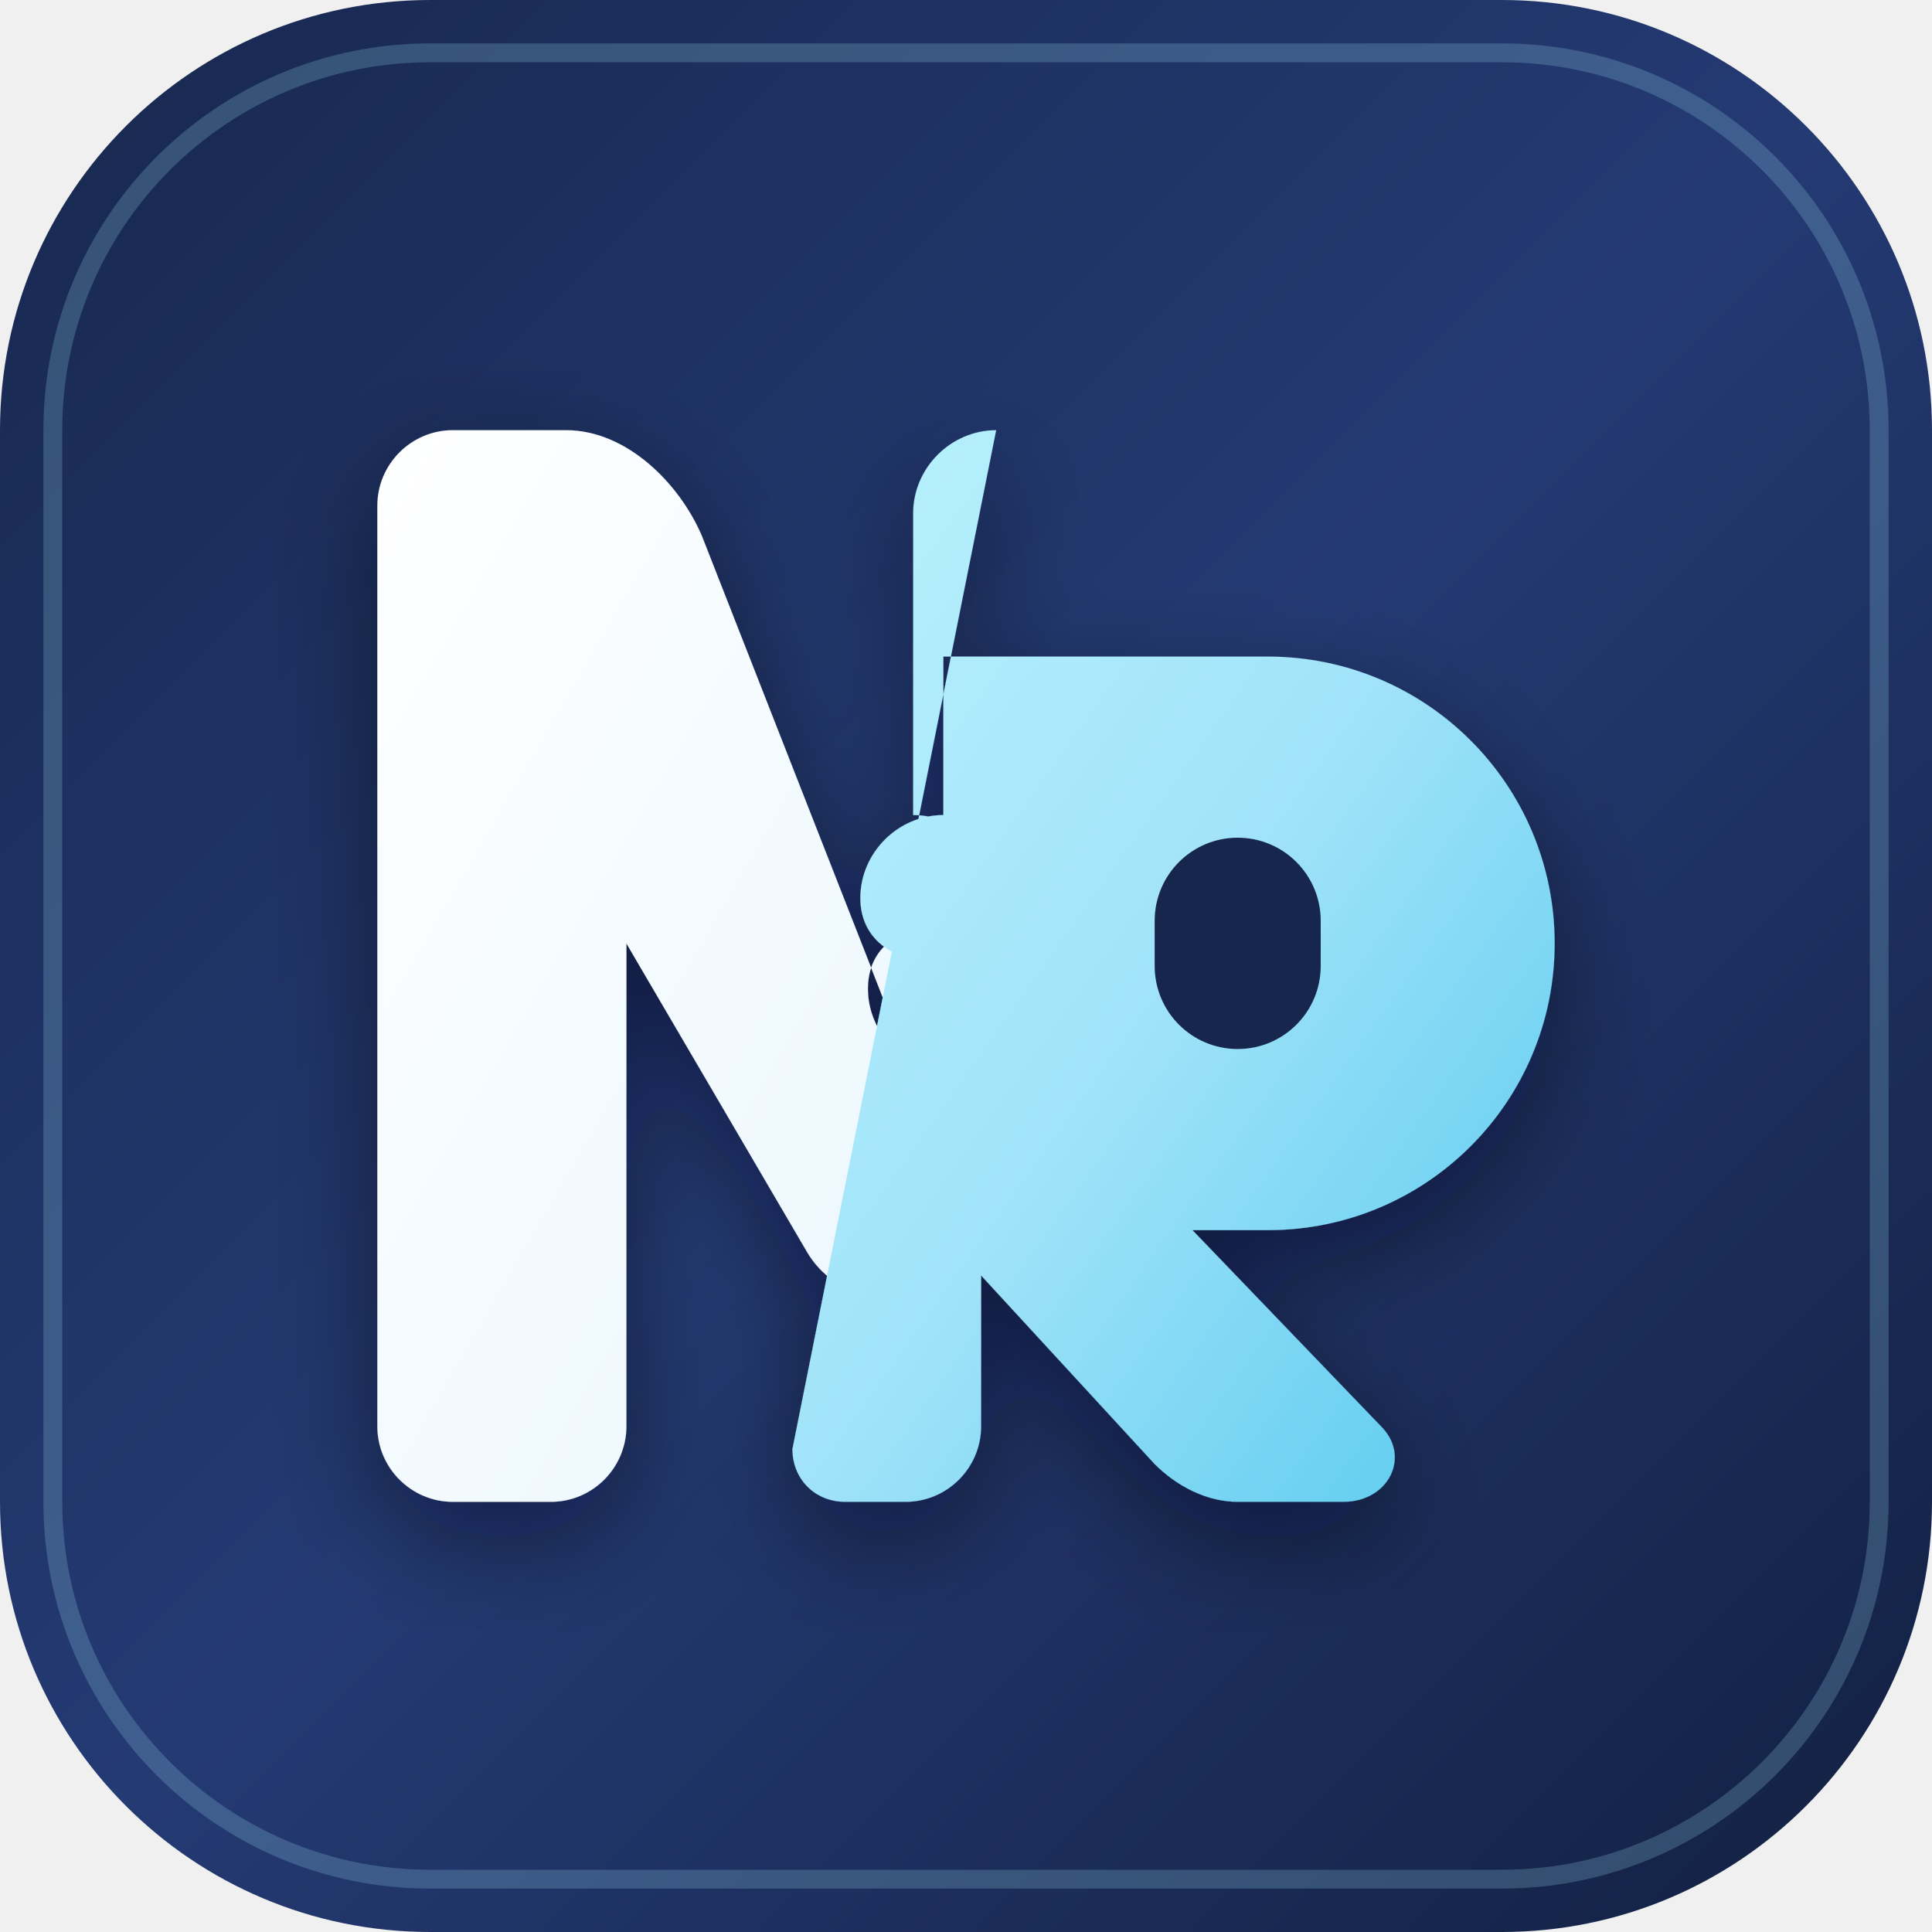
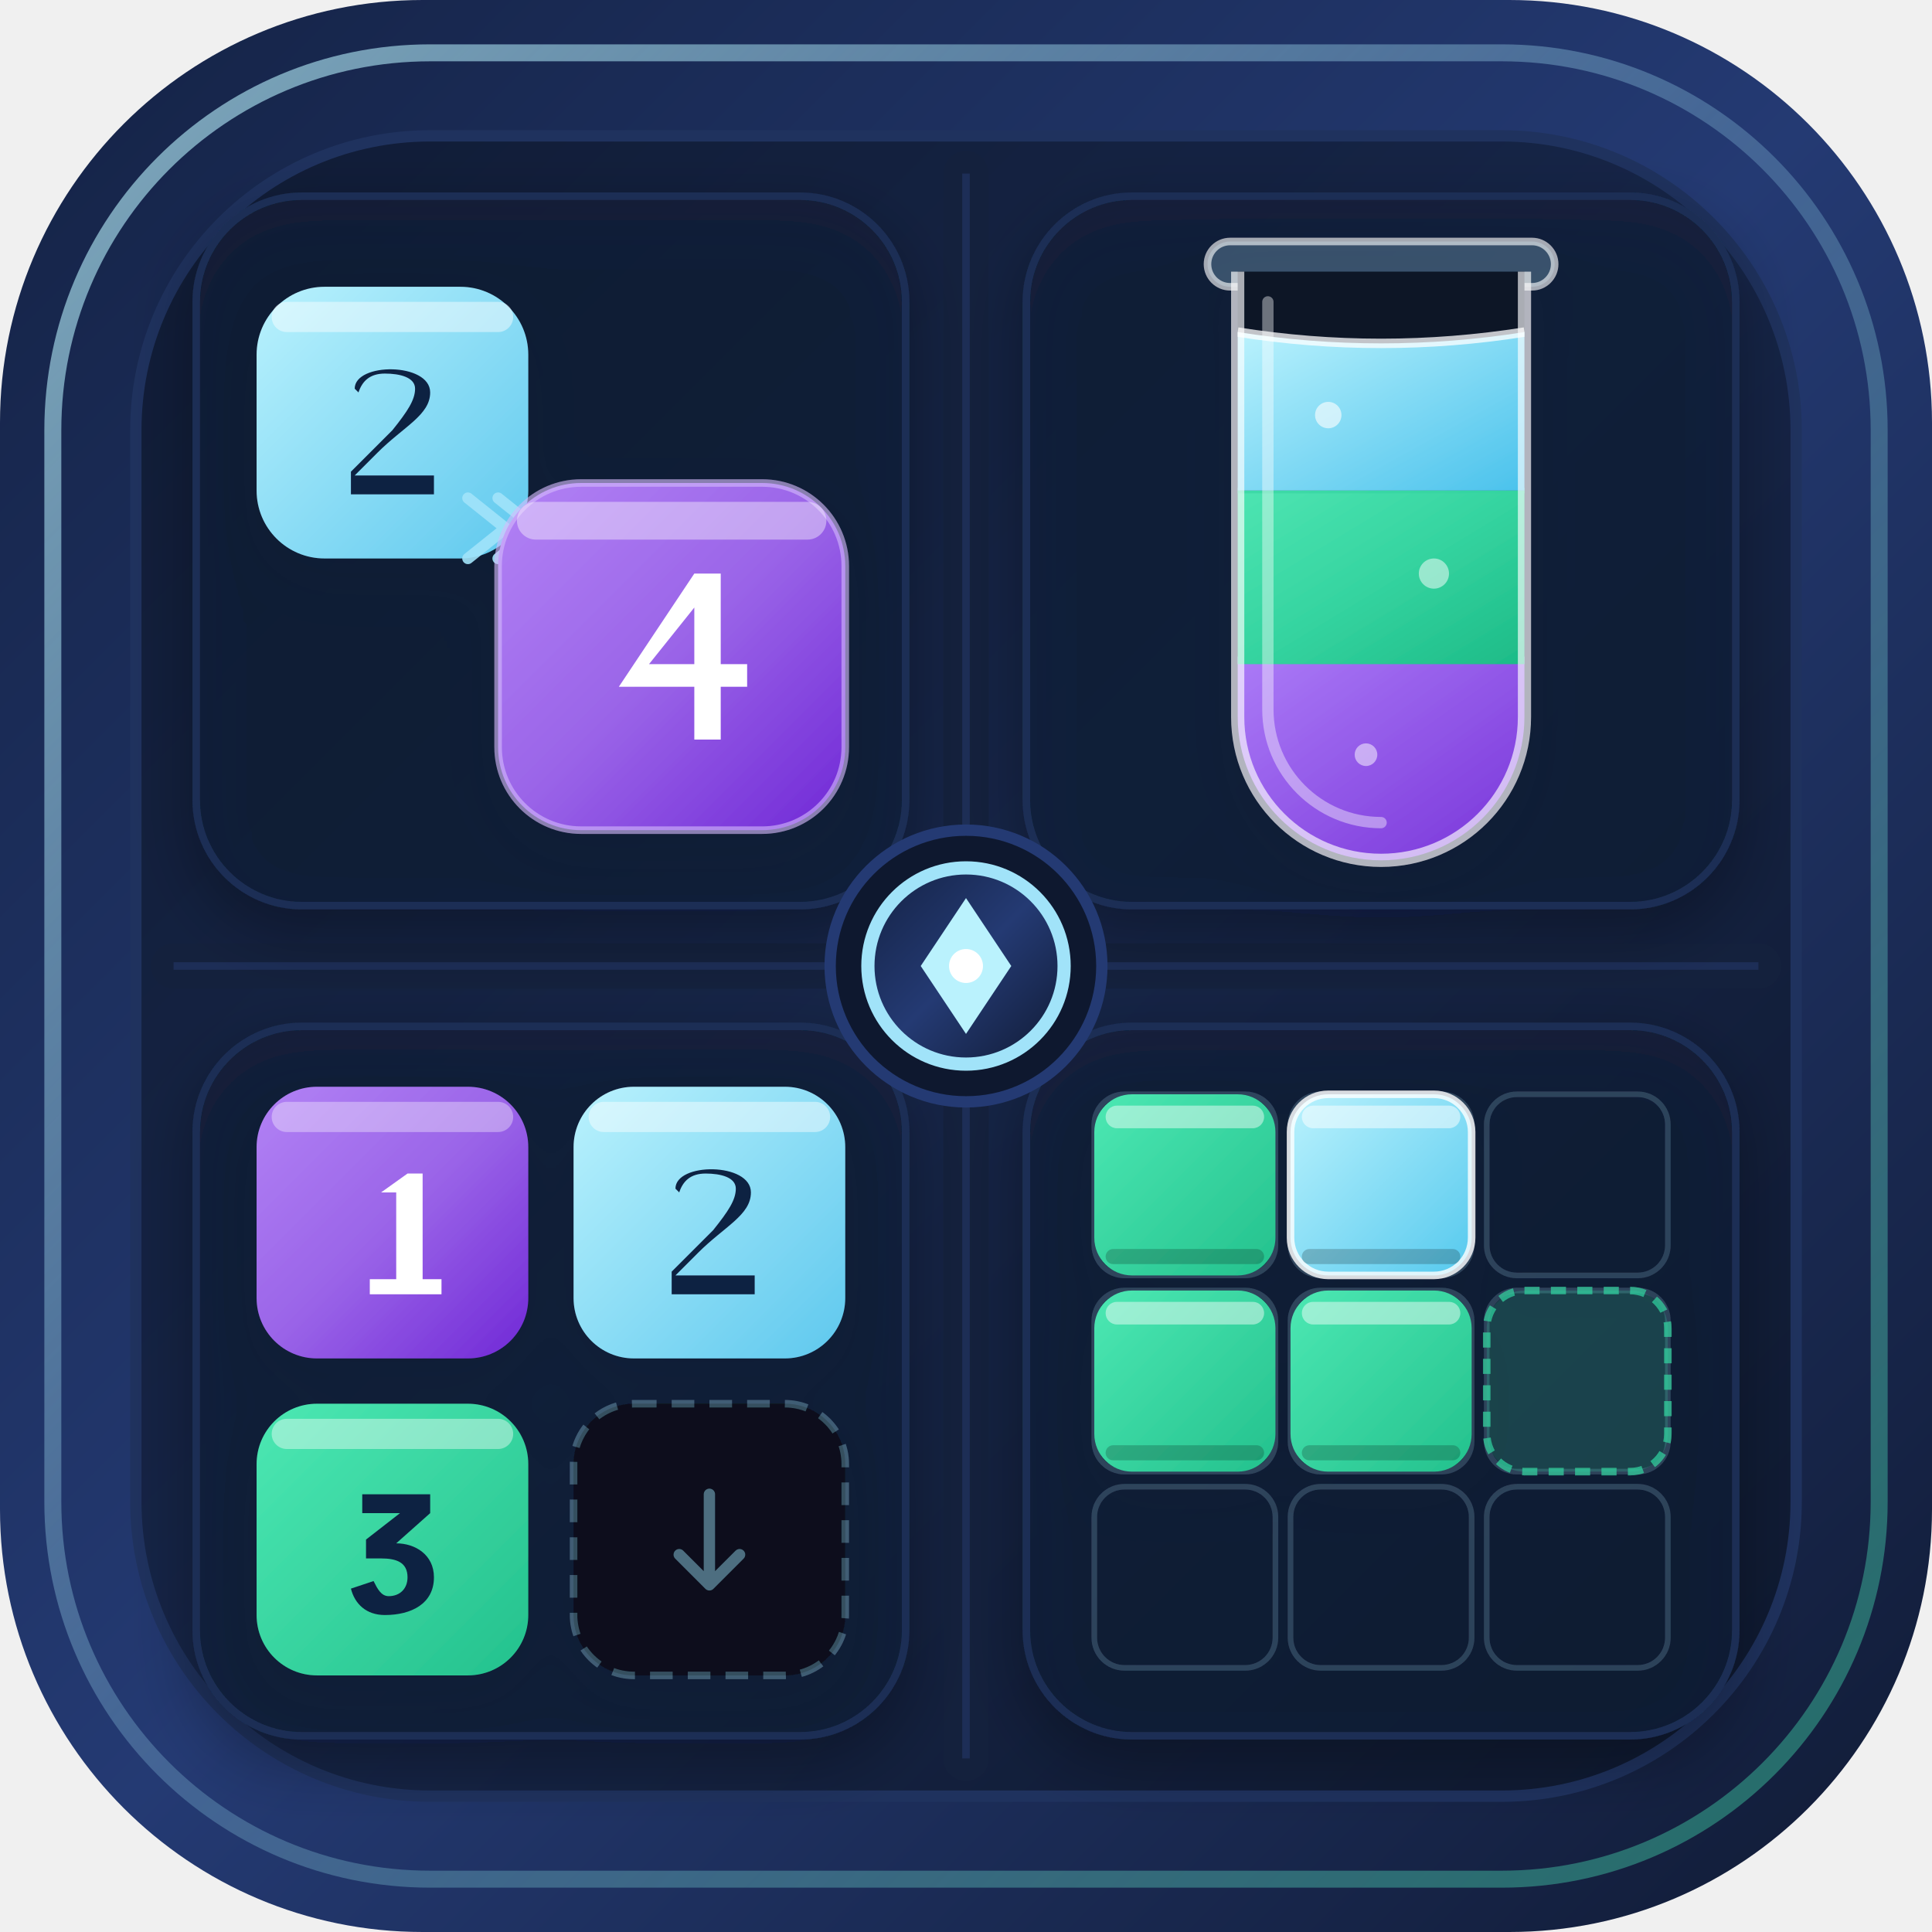
<svg xmlns="http://www.w3.org/2000/svg" viewBox="0 0 512 512" width="512" height="512">
  <defs>
-     <linearGradient id="mpBgGrad" x1="0%" y1="0%" x2="100%" y2="100%">
-       <stop offset="0%" stop-color="#17274E" />
+     <linearGradient id="mpBoardBg" x1="0%" y1="0%" x2="100%" y2="100%">
+       <stop offset="0%" stop-color="#142244" />
      <stop offset="50%" stop-color="#243A73" />
-       <stop offset="100%" stop-color="#121F40" />
+       <stop offset="100%" stop-color="#101A33" />
    </linearGradient>
-     <linearGradient id="mpAccentGrad" x1="0%" y1="0%" x2="100%" y2="100%">
+     <linearGradient id="mpRimGrad" x1="0%" y1="0%" x2="100%" y2="100%">
+       <stop offset="0%" stop-color="#BAF2FD" stop-opacity="0.65" />
+       <stop offset="50%" stop-color="#A1E3F9" stop-opacity="0.25" />
+       <stop offset="100%" stop-color="#35D4A0" stop-opacity="0.45" />
+     </linearGradient>
+     <linearGradient id="mpMergeBlue" x1="0%" y1="0%" x2="100%" y2="100%">
      <stop offset="0%" stop-color="#BAF2FD" />
-       <stop offset="50%" stop-color="#A1E3F9" />
+       <stop offset="100%" stop-color="#5EC8EE" />
+     </linearGradient>
+     <linearGradient id="mpMergePurple" x1="0%" y1="0%" x2="100%" y2="100%">
+       <stop offset="0%" stop-color="#B282F5" />
+       <stop offset="50%" stop-color="#9A64E8" />
+       <stop offset="100%" stop-color="#7028D6" />
+     </linearGradient>
+     <linearGradient id="mpLiquidBlue" x1="0%" y1="0%" x2="100%" y2="100%">
+       <stop offset="0%" stop-color="#BAF2FD" />
+       <stop offset="100%" stop-color="#4AC2EC" />
+     </linearGradient>
+     <linearGradient id="mpLiquidGreen" x1="0%" y1="0%" x2="100%" y2="100%">
+       <stop offset="0%" stop-color="#4EE5B2" />
+       <stop offset="50%" stop-color="#35D4A0" />
+       <stop offset="100%" stop-color="#1DBB87" />
+     </linearGradient>
+     <linearGradient id="mpLiquidPurple" x1="0%" y1="0%" x2="100%" y2="100%">
+       <stop offset="0%" stop-color="#AB7BF7" />
+       <stop offset="100%" stop-color="#7834D9" />
+     </linearGradient>
+     <linearGradient id="mpBlockGreen" x1="0%" y1="0%" x2="100%" y2="100%">
+       <stop offset="0%" stop-color="#4CE8B3" />
+       <stop offset="100%" stop-color="#24C18D" />
+     </linearGradient>
+     <linearGradient id="mpBlockAccent" x1="0%" y1="0%" x2="100%" y2="100%">
+       <stop offset="0%" stop-color="#BAF2FD" />
      <stop offset="100%" stop-color="#55C9EE" />
    </linearGradient>
-     <linearGradient id="mpWhiteGrad" x1="0%" y1="0%" x2="100%" y2="100%">
-       <stop offset="0%" stop-color="#FFFFFF" />
-       <stop offset="100%" stop-color="#E8F6FE" />
-     </linearGradient>
-     <filter id="mpShadow" x="-12%" y="-12%" width="124%" height="124%">
-       <feDropShadow dx="0" dy="10" stdDeviation="14" flood-color="#050A18" flood-opacity="0.48" />
+     <filter id="mpDropGlow" x="-20%" y="-20%" width="140%" height="140%">
+       <feDropShadow dx="0" dy="6" stdDeviation="8" flood-color="#050A18" flood-opacity="0.45" />
    </filter>
  </defs>
-   <rect width="512" height="512" rx="114" fill="url(#mpBgGrad)" />
-   <rect x="14" y="14" width="484" height="484" rx="100" fill="none" stroke="#A1E3F9" stroke-opacity="0.22" stroke-width="5" />
-   <g filter="url(#mpShadow)">
-     <path d="       M 120 114       C 109 114 100 123 100 134       L 100 378       C 100 389 109 398 120 398       L 146 398       C 157 398 166 389 166 378       L 166 250       L 214 332       C 220 342 232 346 242 342       C 248 339 252 334 252 326       L 252 284       C 240 284 230 274 230 262       C 230 240 266 240 266 262       C 266 274 256 284 244 284       L 244 290       L 186 142       C 180 128 166 114 150 114       Z" fill="url(#mpWhiteGrad)" />
-     <path d="       M 264 114       C 252 114 242 124 242 136       L 242 216       C 254 216 264 226 264 238       C 264 260 228 260 228 238       C 228 226 238 216 250 216       L 250 174       L 336 174       C 378 174 412 208 412 250       C 412 292 378 326 336 326       L 316 326       L 366 378       C 374 386 368 398 356 398       L 328 398       C 320 398 312 394 306 388       L 260 338       L 260 378       C 260 389 251 398 240 398       L 224 398       C 216 398 210 392 210 384       Z" fill="url(#mpAccentGrad)" />
-     <rect x="306" y="222" width="44" height="56" rx="22" fill="#17274E" />
+   <rect width="512" height="512" rx="112" fill="url(#mpBoardBg)" />
+   <rect x="14" y="14" width="484" height="484" rx="100" fill="none" stroke="url(#mpRimGrad)" stroke-width="4.5" />
+   <rect x="36" y="36" width="440" height="440" rx="78" fill="#0B1426" fill-opacity="0.55" stroke="#1F325E" stroke-width="3" />
+   <line x1="256" y1="46" x2="256" y2="466" stroke="#14213D" stroke-width="12" stroke-linecap="round" />
+   <line x1="256" y1="46" x2="256" y2="466" stroke="#2B437D" stroke-width="2" stroke-opacity="0.4" />
+   <line x1="46" y1="256" x2="466" y2="256" stroke="#14213D" stroke-width="12" stroke-linecap="round" />
+   <line x1="46" y1="256" x2="466" y2="256" stroke="#2B437D" stroke-width="2" stroke-opacity="0.4" />
+   <g id="quadrant-merge" filter="url(#mpDropGlow)">
+     <rect x="52" y="52" width="188" height="188" rx="28" fill="#131E37" fill-opacity="0.6" stroke="#1E2F54" stroke-width="2" />
+     <g transform="translate(68, 76)">
+       <rect width="72" height="72" rx="18" fill="url(#mpMergeBlue)" />
+       <rect x="4" y="4" width="64" height="8" rx="4" fill="#FFFFFF" fill-opacity="0.45" />
+       <path d="M 26 27 C 26 20 46 20 46 28 C 46 34 39 37 32 44 L 26 50 L 47 50 L 47 55 L 25 55 L 25 49 L 36 38 C 40 33 42 30 42 27 C 42 24 38 23 34 23 C 30 23 28 25 27 28 Z" fill="#102042" />
+     </g>
+     <path d="M 124 132 L 134 140 L 124 148 M 132 132 L 142 140 L 132 148" fill="none" stroke="#A1E3F9" stroke-width="3" stroke-linecap="round" stroke-linejoin="round" opacity="0.9" />
+     <g transform="translate(132, 128)">
+       <rect width="92" height="92" rx="22" fill="url(#mpMergePurple)" stroke="#D4BBFC" stroke-width="2" stroke-opacity="0.6" />
+       <rect x="5" y="5" width="82" height="10" rx="5" fill="#FFFFFF" fill-opacity="0.4" />
+       <path d="M 52 24 L 32 54 L 52 54 L 52 68 L 59 68 L 59 54 L 66 54 L 66 48 L 59 48 L 59 24 Z M 52 33 L 52 48 L 40 48 Z" fill="#FFFFFF" />
+     </g>
+   </g>
+   <g id="quadrant-colorsort" filter="url(#mpDropGlow)">
+     <rect x="272" y="52" width="188" height="188" rx="28" fill="#131E37" fill-opacity="0.6" stroke="#1E2F54" stroke-width="2" />
+     <g transform="translate(328, 64)">
+       <rect x="-8" y="0" width="92" height="12" rx="6" fill="#A1E3F9" fill-opacity="0.25" stroke="#FFFFFF" stroke-opacity="0.6" stroke-width="2" />
+       <clipPath id="mpTubeClip">
+         <path d="M 0 8 L 0 126 A 38 38 0 0 0 76 126 L 76 8 Z" />
+       </clipPath>
+       <g clip-path="url(#mpTubeClip)">
+         <rect x="0" y="8" width="76" height="160" fill="#0C1527" />
+         <path d="M 0 110 L 0 126 A 38 38 0 0 0 76 126 L 76 110 Z" fill="url(#mpLiquidPurple)" />
+         <rect x="0" y="66" width="76" height="46" fill="url(#mpLiquidGreen)" />
+         <line x1="0" y1="66" x2="76" y2="66" stroke="#35D4A0" stroke-width="1.5" stroke-opacity="0.6" />
+         <path d="M 0 24 Q 38 30 76 24 L 76 66 L 0 66 Z" fill="url(#mpLiquidBlue)" />
+         <path d="M 0 24 Q 38 30 76 24" fill="none" stroke="#FFFFFF" stroke-width="2.5" stroke-opacity="0.75" />
+         <circle cx="24" cy="46" r="3.5" fill="#FFFFFF" fill-opacity="0.6" />
+         <circle cx="52" cy="88" r="4" fill="#FFFFFF" fill-opacity="0.5" />
+         <circle cx="34" cy="136" r="3" fill="#FFFFFF" fill-opacity="0.5" />
+       </g>
+       <path d="M 0 8 L 0 126 A 38 38 0 0 0 76 126 L 76 8" fill="none" stroke="#FFFFFF" stroke-width="3.5" stroke-opacity="0.65" />
+       <path d="M 8 16 L 8 124 A 30 30 0 0 0 38 154" fill="none" stroke="#FFFFFF" stroke-width="3" stroke-linecap="round" stroke-opacity="0.4" />
+     </g>
+   </g>
+   <g id="quadrant-slide" filter="url(#mpDropGlow)">
+     <rect x="52" y="272" width="188" height="188" rx="28" fill="#131E37" fill-opacity="0.6" stroke="#1E2F54" stroke-width="2" />
+     <g transform="translate(68, 288)">
+       <g transform="translate(0, 0)">
+         <rect width="72" height="72" rx="16" fill="url(#mpMergePurple)" />
+         <rect x="4" y="4" width="64" height="8" rx="4" fill="#FFFFFF" fill-opacity="0.35" />
+         <path d="M 33 28 L 40 23 L 44 23 L 44 51 L 37 51 L 37 28 Z M 30 51 L 49 51 L 49 55 L 30 55 Z" fill="#FFFFFF" />
+       </g>
+       <g transform="translate(84, 0)">
+         <rect width="72" height="72" rx="16" fill="url(#mpMergeBlue)" />
+         <rect x="4" y="4" width="64" height="8" rx="4" fill="#FFFFFF" fill-opacity="0.45" />
+         <path d="M 27 27 C 27 20 47 20 47 28 C 47 34 40 37 33 44 L 27 50 L 48 50 L 48 55 L 26 55 L 26 49 L 37 38 C 41 33 43 30 43 27 C 43 24 39 23 35 23 C 31 23 29 25 28 28 Z" fill="#102042" />
+       </g>
+       <g transform="translate(0, 84)">
+         <rect width="72" height="72" rx="16" fill="url(#mpBlockGreen)" />
+         <rect x="4" y="4" width="64" height="8" rx="4" fill="#FFFFFF" fill-opacity="0.4" />
+         <path d="M 28 24 L 46 24 L 46 29 L 37 37 C 42 37 47 40 47 46 C 47 53 41 56 34 56 C 29 56 26 53 25 49 L 31 47 C 32 49 33 51 35 51 C 38 51 40 49 40 46 C 40 42 37 41 33 41 L 29 41 L 29 36 L 38 29 L 28 29 Z" fill="#102042" />
+       </g>
+       <g transform="translate(84, 84)">
+         <rect width="72" height="72" rx="16" fill="#080F1D" stroke="#A1E3F9" stroke-width="2" stroke-opacity="0.3" stroke-dasharray="6 4" />
+         <path d="M 36 24 L 36 48 M 28 40 L 36 48 L 44 40" fill="none" stroke="#A1E3F9" stroke-width="3" stroke-linecap="round" stroke-linejoin="round" opacity="0.45" />
+       </g>
+     </g>
+   </g>
+   <g id="quadrant-blockfit" filter="url(#mpDropGlow)">
+     <rect x="272" y="272" width="188" height="188" rx="28" fill="#131E37" fill-opacity="0.6" stroke="#1E2F54" stroke-width="2" />
+     <g transform="translate(290, 290)">
+       <g opacity="0.18" stroke="#A1E3F9" stroke-width="1.5">
+         <rect x="0" y="0" width="48" height="48" rx="8" fill="none" />
+         <rect x="52" y="0" width="48" height="48" rx="8" fill="none" />
+         <rect x="104" y="0" width="48" height="48" rx="8" fill="none" />
+         <rect x="0" y="52" width="48" height="48" rx="8" fill="none" />
+         <rect x="52" y="52" width="48" height="48" rx="8" fill="none" />
+         <rect x="104" y="52" width="48" height="48" rx="8" fill="none" />
+         <rect x="0" y="104" width="48" height="48" rx="8" fill="none" />
+         <rect x="52" y="104" width="48" height="48" rx="8" fill="none" />
+         <rect x="104" y="104" width="48" height="48" rx="8" fill="none" />
+       </g>
+       <g transform="translate(0, 0)">
+         <rect width="48" height="48" rx="10" fill="url(#mpBlockGreen)" />
+         <rect x="3" y="3" width="42" height="6" rx="3" fill="#FFFFFF" fill-opacity="0.45" />
+         <rect x="3" y="41" width="42" height="4" rx="2" fill="#000000" fill-opacity="0.2" />
+       </g>
+       <g transform="translate(0, 52)">
+         <rect width="48" height="48" rx="10" fill="url(#mpBlockGreen)" />
+         <rect x="3" y="3" width="42" height="6" rx="3" fill="#FFFFFF" fill-opacity="0.45" />
+         <rect x="3" y="41" width="42" height="4" rx="2" fill="#000000" fill-opacity="0.2" />
+       </g>
+       <g transform="translate(52, 52)">
+         <rect width="48" height="48" rx="10" fill="url(#mpBlockGreen)" />
+         <rect x="3" y="3" width="42" height="6" rx="3" fill="#FFFFFF" fill-opacity="0.45" />
+         <rect x="3" y="41" width="42" height="4" rx="2" fill="#000000" fill-opacity="0.2" />
+       </g>
+       <g transform="translate(52, 0)">
+         <rect width="48" height="48" rx="10" fill="url(#mpBlockAccent)" stroke="#FFFFFF" stroke-width="2" stroke-opacity="0.8" />
+         <rect x="3" y="3" width="42" height="6" rx="3" fill="#FFFFFF" fill-opacity="0.5" />
+         <rect x="3" y="41" width="42" height="4" rx="2" fill="#000000" fill-opacity="0.2" />
+       </g>
+       <g transform="translate(104, 52)">
+         <rect width="48" height="48" rx="10" fill="#35D4A0" fill-opacity="0.2" stroke="#35D4A0" stroke-width="2" stroke-dasharray="4 3" stroke-opacity="0.7" />
+       </g>
+     </g>
+   </g>
+   <g id="center-fusion-node">
+     <circle cx="256" cy="256" r="36" fill="#0E182F" stroke="#243A73" stroke-width="3" />
+     <circle cx="256" cy="256" r="26" fill="url(#mpBoardBg)" stroke="#A1E3F9" stroke-width="3.5" />
+     <polygon points="256,238 268,256 256,274 244,256" fill="#BAF2FD" />
+     <circle cx="256" cy="256" r="4.5" fill="#FFFFFF" />
  </g>
</svg>
